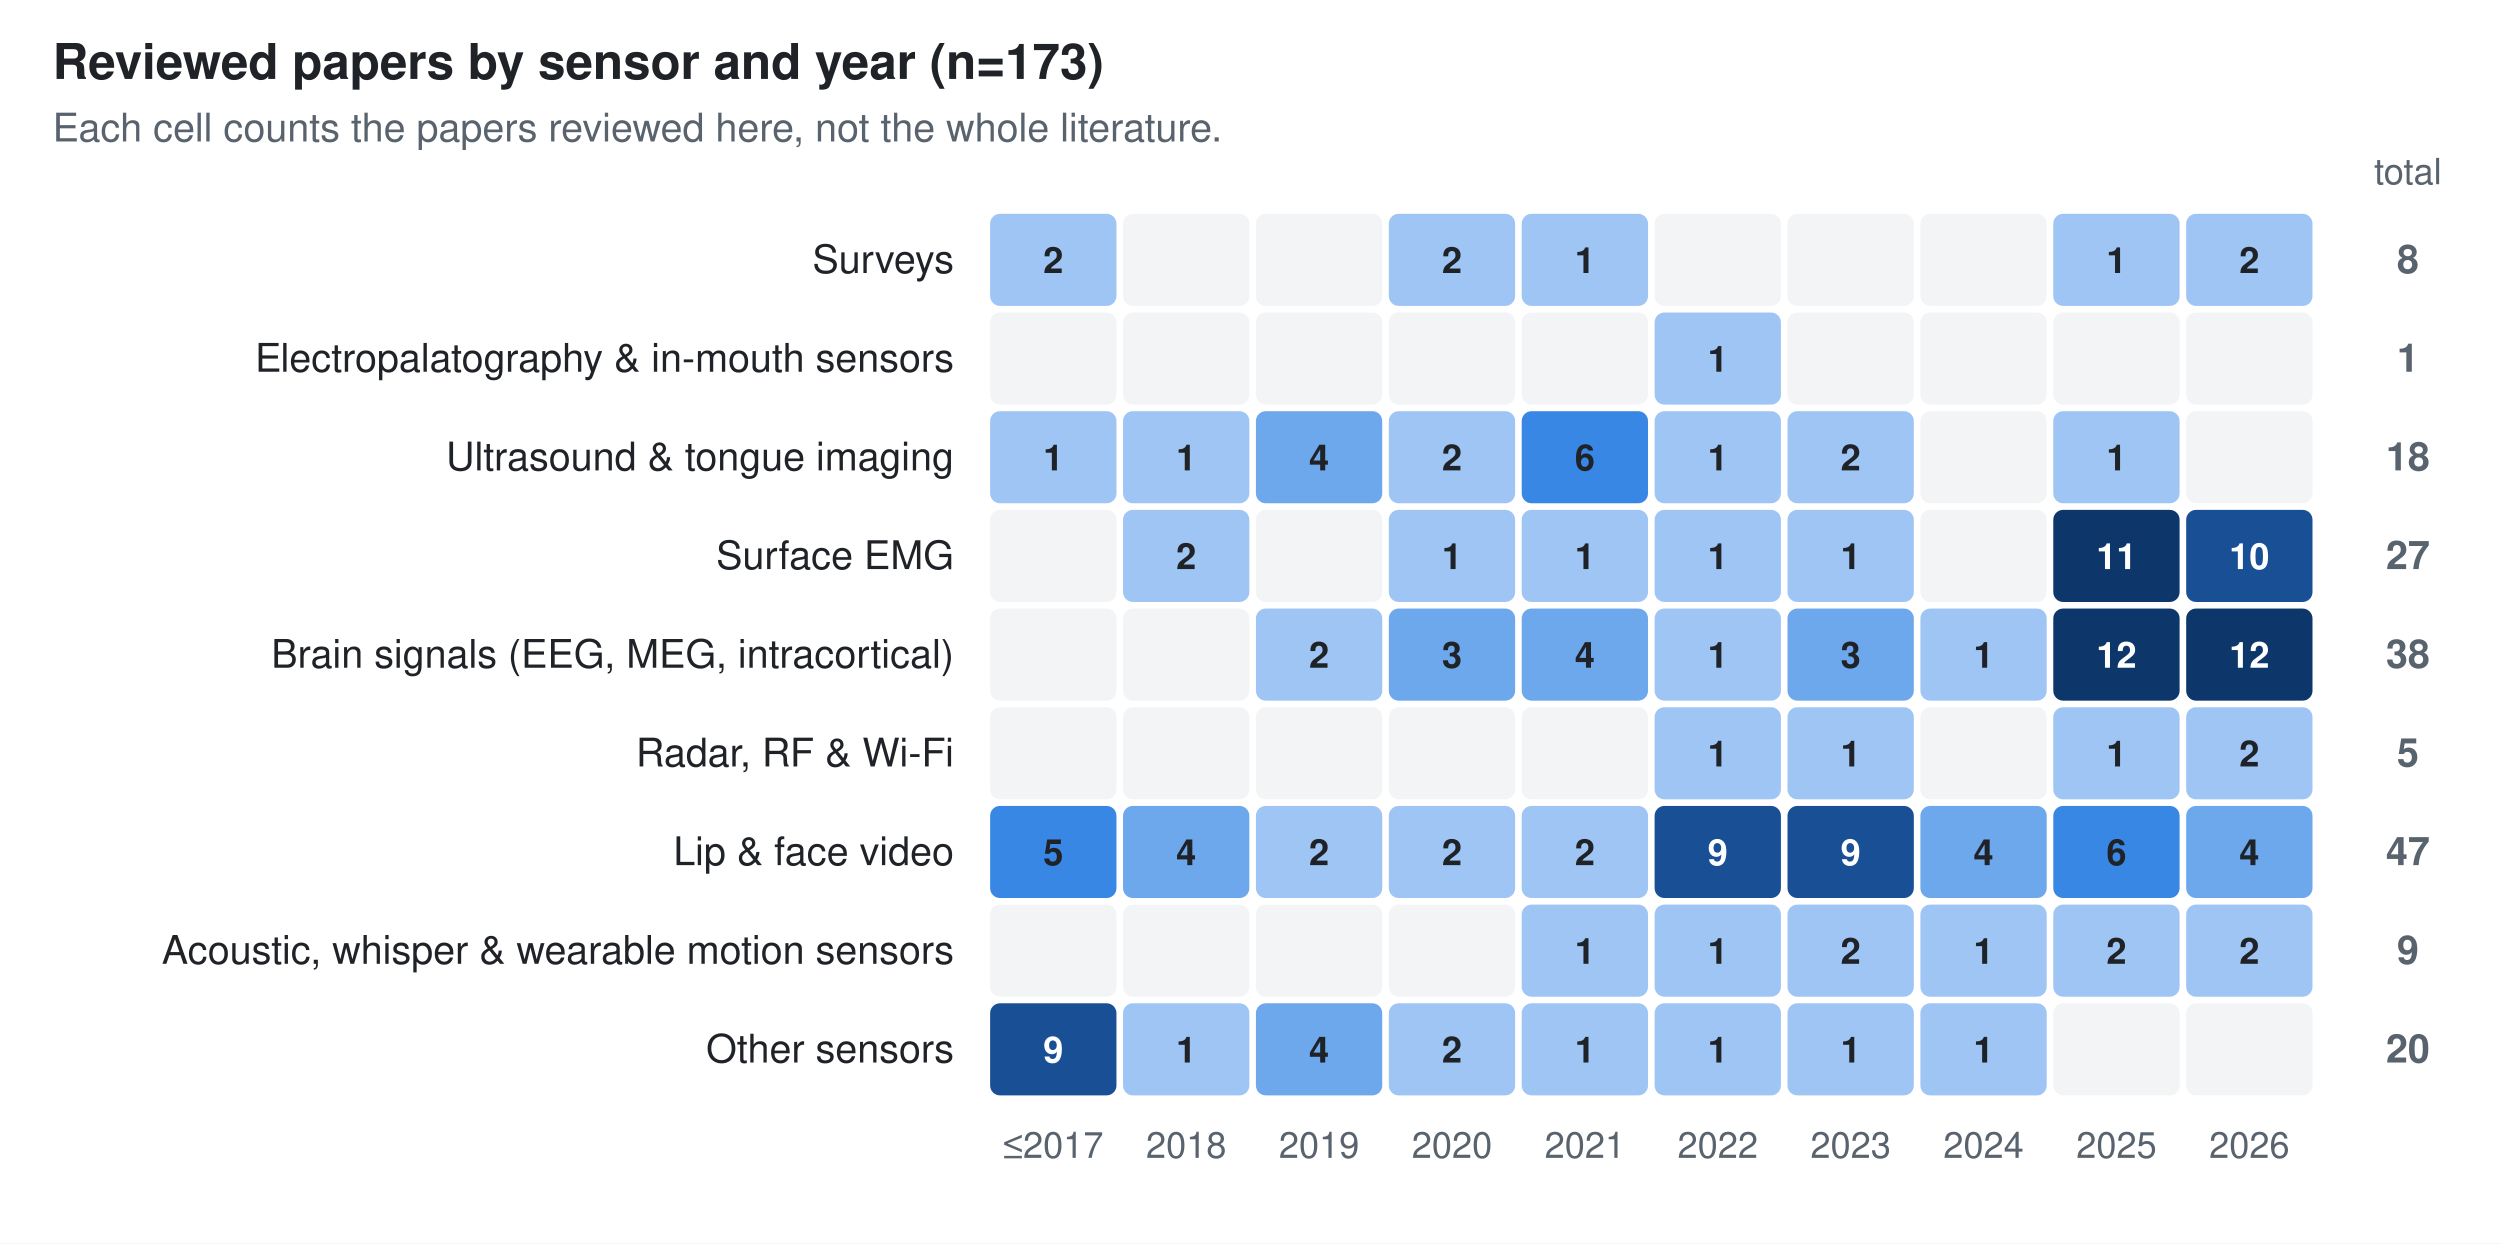
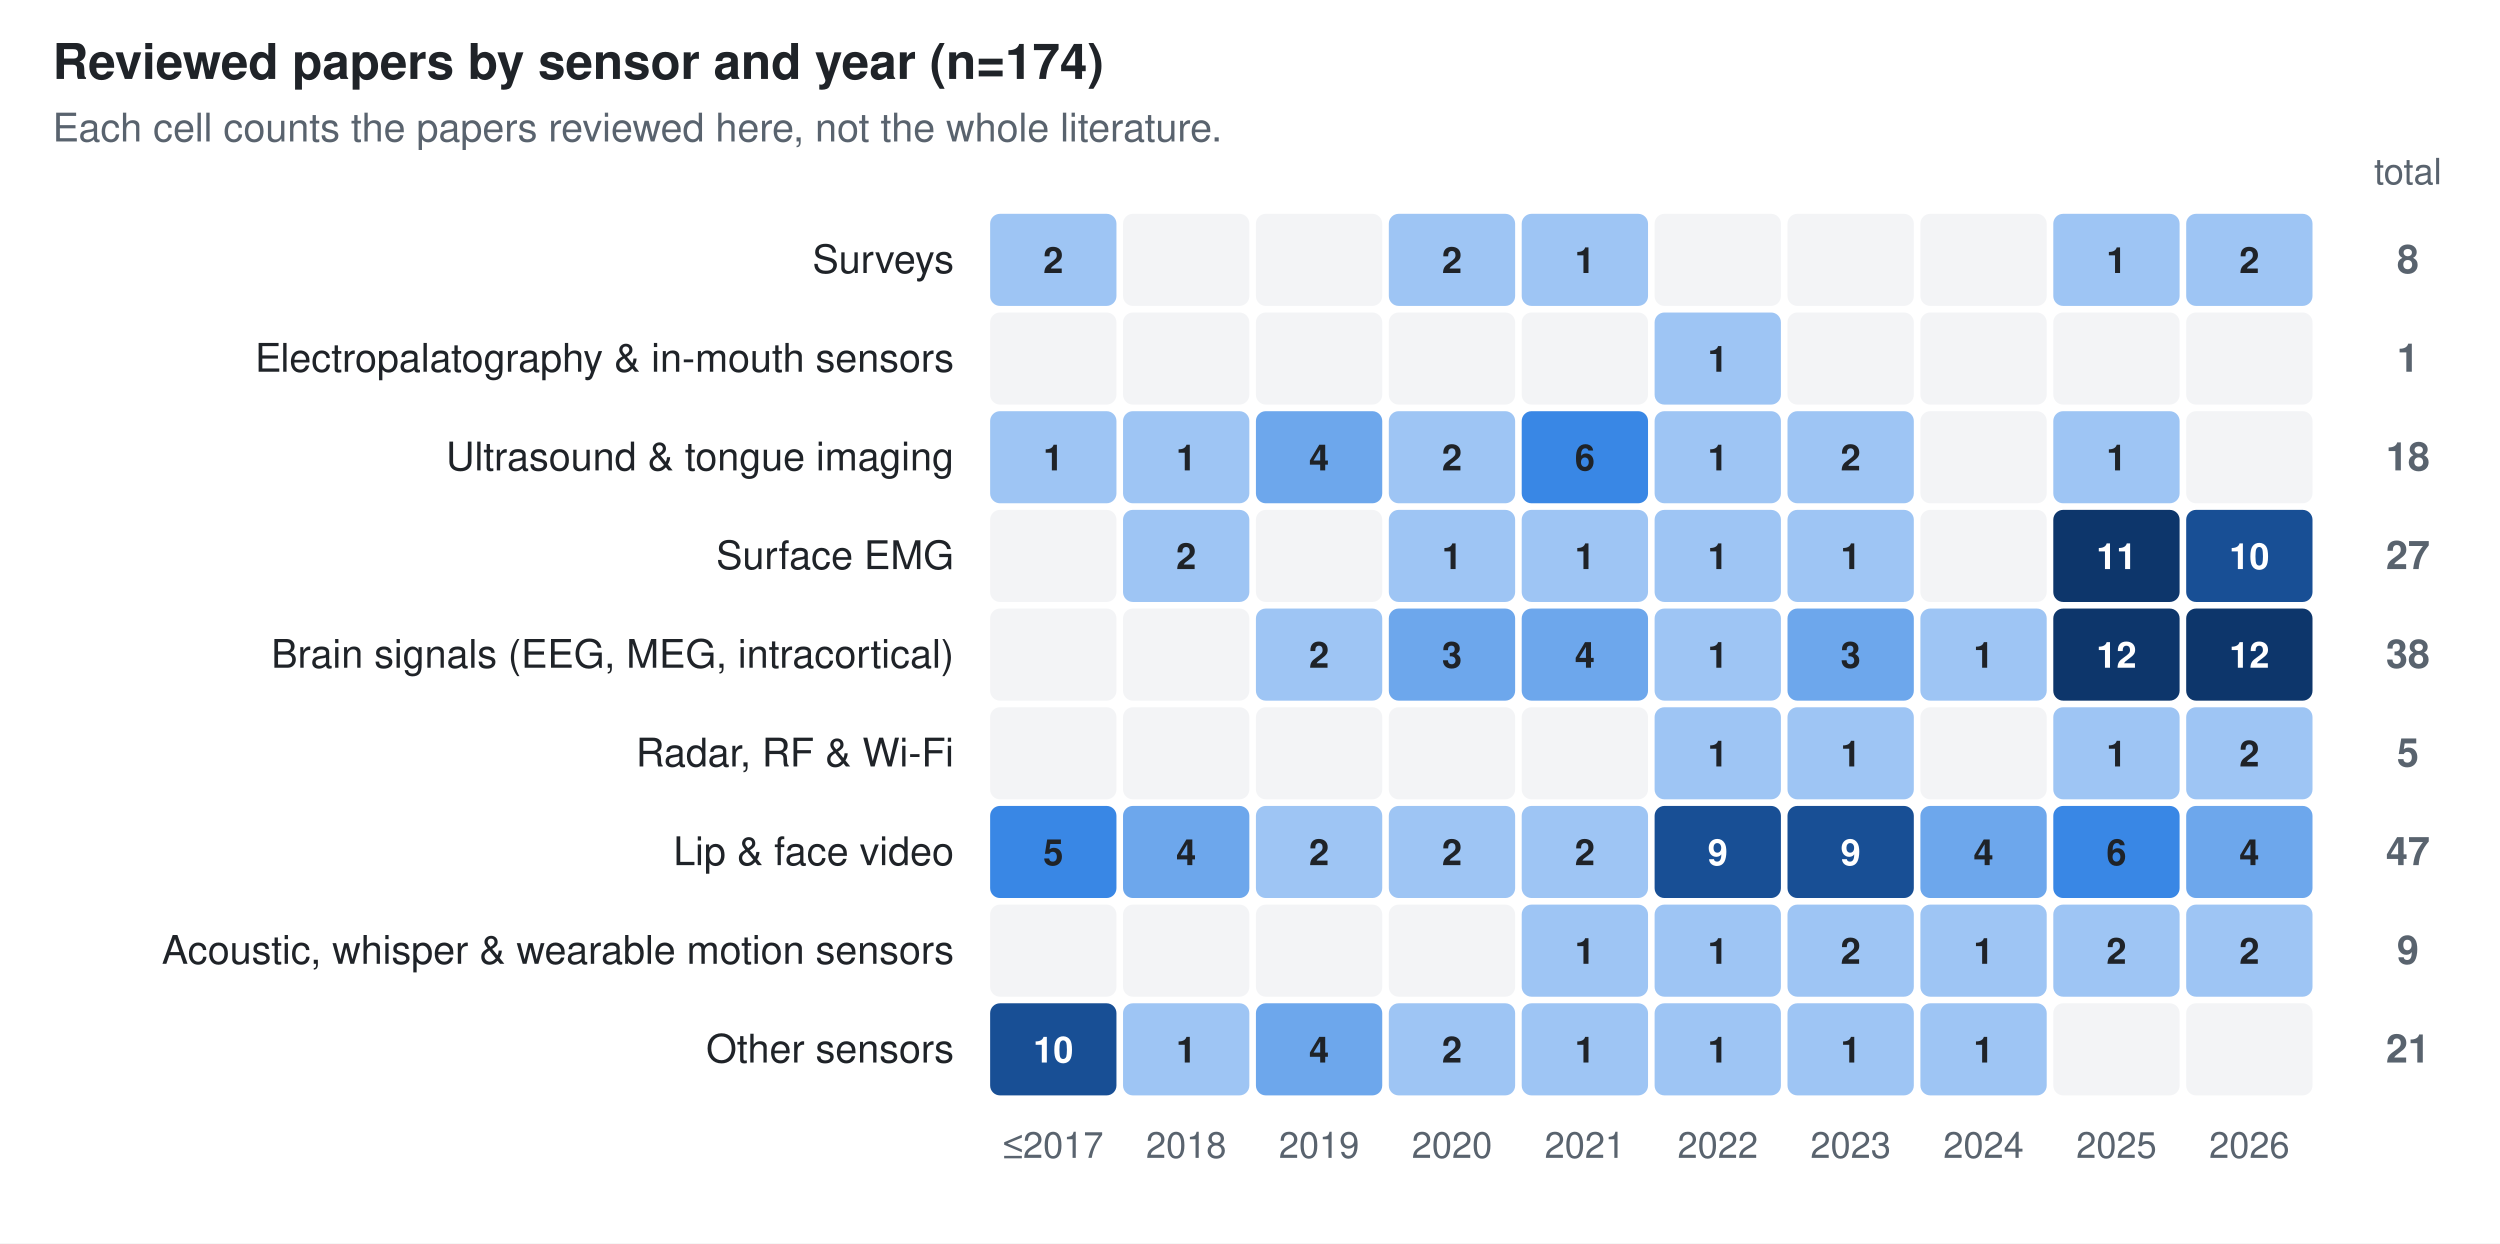
- <svg xmlns="http://www.w3.org/2000/svg" width="760" height="378" viewBox="0 0 760 378" font-family="-apple-system, BlinkMacSystemFont, 'Segoe UI', Helvetica, Arial, sans-serif" role="img" aria-label="Reviewed papers by sensor and year (n=173)">
+ <svg xmlns="http://www.w3.org/2000/svg" width="760" height="378" viewBox="0 0 760 378" font-family="-apple-system, BlinkMacSystemFont, 'Segoe UI', Helvetica, Arial, sans-serif" role="img" aria-label="Reviewed papers by sensor and year (n=174)">
  <rect width="760" height="378" fill="#ffffff" />
-   <text x="16.0" y="24.0" font-size="15" fill="#1f2328" text-anchor="start" font-weight="600">Reviewed papers by sensor and year (n=173)</text>
+   <text x="16.0" y="24.0" font-size="15" fill="#1f2328" text-anchor="start" font-weight="600">Reviewed papers by sensor and year (n=174)</text>
  <text x="16.0" y="43.0" font-size="12" fill="#59636e" text-anchor="start">Each cell counts the papers reviewed here, not the whole literature.</text>
  <text x="320.2" y="352.0" font-size="11" fill="#59636e" text-anchor="middle">≤2017</text>
  <text x="360.6" y="352.0" font-size="11" fill="#59636e" text-anchor="middle">2018</text>
  <text x="401.0" y="352.0" font-size="11" fill="#59636e" text-anchor="middle">2019</text>
  <text x="441.4" y="352.0" font-size="11" fill="#59636e" text-anchor="middle">2020</text>
  <text x="481.8" y="352.0" font-size="11" fill="#59636e" text-anchor="middle">2021</text>
  <text x="522.2" y="352.0" font-size="11" fill="#59636e" text-anchor="middle">2022</text>
  <text x="562.6" y="352.0" font-size="11" fill="#59636e" text-anchor="middle">2023</text>
  <text x="603.0" y="352.0" font-size="11" fill="#59636e" text-anchor="middle">2024</text>
  <text x="643.4" y="352.0" font-size="11" fill="#59636e" text-anchor="middle">2025</text>
  <text x="683.8" y="352.0" font-size="11" fill="#59636e" text-anchor="middle">2026</text>
  <text x="732.0" y="56.0" font-size="11" fill="#59636e" text-anchor="middle">total</text>
  <text x="290.0" y="83.0" font-size="12" fill="#1f2328" text-anchor="end">Surveys</text>
  <rect x="301.0" y="65.0" width="38.4" height="28.0" rx="3" fill="#9ec5f4" />
  <text x="320.2" y="83.0" font-size="11" fill="#1f2328" text-anchor="middle" font-weight="600">2</text>
  <rect x="341.4" y="65.0" width="38.4" height="28.0" rx="3" fill="#f3f4f6" />
  <rect x="381.8" y="65.0" width="38.4" height="28.0" rx="3" fill="#f3f4f6" />
  <rect x="422.2" y="65.0" width="38.4" height="28.0" rx="3" fill="#9ec5f4" />
  <text x="441.4" y="83.0" font-size="11" fill="#1f2328" text-anchor="middle" font-weight="600">2</text>
  <rect x="462.6" y="65.0" width="38.4" height="28.0" rx="3" fill="#9ec5f4" />
  <text x="481.8" y="83.0" font-size="11" fill="#1f2328" text-anchor="middle" font-weight="600">1</text>
  <rect x="503.0" y="65.0" width="38.4" height="28.0" rx="3" fill="#f3f4f6" />
  <rect x="543.4" y="65.0" width="38.4" height="28.0" rx="3" fill="#f3f4f6" />
  <rect x="583.8" y="65.0" width="38.4" height="28.0" rx="3" fill="#f3f4f6" />
  <rect x="624.2" y="65.0" width="38.4" height="28.0" rx="3" fill="#9ec5f4" />
  <text x="643.4" y="83.0" font-size="11" fill="#1f2328" text-anchor="middle" font-weight="600">1</text>
  <rect x="664.6" y="65.0" width="38.4" height="28.0" rx="3" fill="#9ec5f4" />
  <text x="683.8" y="83.0" font-size="11" fill="#1f2328" text-anchor="middle" font-weight="600">2</text>
  <text x="732.0" y="83.0" font-size="12" fill="#59636e" text-anchor="middle" font-weight="600">8</text>
  <text x="290.0" y="113.0" font-size="12" fill="#1f2328" text-anchor="end">Electropalatography &amp; in-mouth sensors</text>
  <rect x="301.0" y="95.0" width="38.4" height="28.0" rx="3" fill="#f3f4f6" />
  <rect x="341.4" y="95.0" width="38.4" height="28.0" rx="3" fill="#f3f4f6" />
  <rect x="381.8" y="95.0" width="38.4" height="28.0" rx="3" fill="#f3f4f6" />
  <rect x="422.2" y="95.0" width="38.4" height="28.0" rx="3" fill="#f3f4f6" />
  <rect x="462.6" y="95.0" width="38.4" height="28.0" rx="3" fill="#f3f4f6" />
  <rect x="503.0" y="95.0" width="38.4" height="28.0" rx="3" fill="#9ec5f4" />
  <text x="522.2" y="113.0" font-size="11" fill="#1f2328" text-anchor="middle" font-weight="600">1</text>
  <rect x="543.4" y="95.0" width="38.4" height="28.0" rx="3" fill="#f3f4f6" />
  <rect x="583.8" y="95.0" width="38.4" height="28.0" rx="3" fill="#f3f4f6" />
  <rect x="624.2" y="95.0" width="38.4" height="28.0" rx="3" fill="#f3f4f6" />
  <rect x="664.6" y="95.0" width="38.4" height="28.0" rx="3" fill="#f3f4f6" />
  <text x="732.0" y="113.0" font-size="12" fill="#59636e" text-anchor="middle" font-weight="600">1</text>
  <text x="290.0" y="143.0" font-size="12" fill="#1f2328" text-anchor="end">Ultrasound &amp; tongue imaging</text>
  <rect x="301.0" y="125.0" width="38.4" height="28.0" rx="3" fill="#9ec5f4" />
  <text x="320.2" y="143.0" font-size="11" fill="#1f2328" text-anchor="middle" font-weight="600">1</text>
  <rect x="341.4" y="125.0" width="38.4" height="28.0" rx="3" fill="#9ec5f4" />
  <text x="360.6" y="143.0" font-size="11" fill="#1f2328" text-anchor="middle" font-weight="600">1</text>
  <rect x="381.8" y="125.0" width="38.4" height="28.0" rx="3" fill="#6da7ec" />
  <text x="401.0" y="143.0" font-size="11" fill="#1f2328" text-anchor="middle" font-weight="600">4</text>
  <rect x="422.2" y="125.0" width="38.4" height="28.0" rx="3" fill="#9ec5f4" />
  <text x="441.4" y="143.0" font-size="11" fill="#1f2328" text-anchor="middle" font-weight="600">2</text>
  <rect x="462.6" y="125.0" width="38.4" height="28.0" rx="3" fill="#3987e5" />
  <text x="481.8" y="143.0" font-size="11" fill="#1f2328" text-anchor="middle" font-weight="600">6</text>
  <rect x="503.0" y="125.0" width="38.4" height="28.0" rx="3" fill="#9ec5f4" />
  <text x="522.2" y="143.0" font-size="11" fill="#1f2328" text-anchor="middle" font-weight="600">1</text>
  <rect x="543.4" y="125.0" width="38.4" height="28.0" rx="3" fill="#9ec5f4" />
  <text x="562.6" y="143.0" font-size="11" fill="#1f2328" text-anchor="middle" font-weight="600">2</text>
  <rect x="583.8" y="125.0" width="38.4" height="28.0" rx="3" fill="#f3f4f6" />
  <rect x="624.2" y="125.0" width="38.4" height="28.0" rx="3" fill="#9ec5f4" />
  <text x="643.4" y="143.0" font-size="11" fill="#1f2328" text-anchor="middle" font-weight="600">1</text>
  <rect x="664.6" y="125.0" width="38.4" height="28.0" rx="3" fill="#f3f4f6" />
  <text x="732.0" y="143.0" font-size="12" fill="#59636e" text-anchor="middle" font-weight="600">18</text>
  <text x="290.0" y="173.0" font-size="12" fill="#1f2328" text-anchor="end">Surface EMG</text>
  <rect x="301.0" y="155.0" width="38.4" height="28.0" rx="3" fill="#f3f4f6" />
  <rect x="341.4" y="155.0" width="38.4" height="28.0" rx="3" fill="#9ec5f4" />
  <text x="360.6" y="173.0" font-size="11" fill="#1f2328" text-anchor="middle" font-weight="600">2</text>
  <rect x="381.8" y="155.0" width="38.4" height="28.0" rx="3" fill="#f3f4f6" />
  <rect x="422.2" y="155.0" width="38.4" height="28.0" rx="3" fill="#9ec5f4" />
  <text x="441.4" y="173.0" font-size="11" fill="#1f2328" text-anchor="middle" font-weight="600">1</text>
  <rect x="462.6" y="155.0" width="38.4" height="28.0" rx="3" fill="#9ec5f4" />
  <text x="481.8" y="173.0" font-size="11" fill="#1f2328" text-anchor="middle" font-weight="600">1</text>
  <rect x="503.0" y="155.0" width="38.4" height="28.0" rx="3" fill="#9ec5f4" />
  <text x="522.2" y="173.0" font-size="11" fill="#1f2328" text-anchor="middle" font-weight="600">1</text>
  <rect x="543.4" y="155.0" width="38.4" height="28.0" rx="3" fill="#9ec5f4" />
  <text x="562.6" y="173.0" font-size="11" fill="#1f2328" text-anchor="middle" font-weight="600">1</text>
  <rect x="583.8" y="155.0" width="38.4" height="28.0" rx="3" fill="#f3f4f6" />
  <rect x="624.2" y="155.0" width="38.4" height="28.0" rx="3" fill="#0d366b" />
  <text x="643.4" y="173.0" font-size="11" fill="#ffffff" text-anchor="middle" font-weight="600">11</text>
  <rect x="664.6" y="155.0" width="38.4" height="28.0" rx="3" fill="#184f95" />
  <text x="683.8" y="173.0" font-size="11" fill="#ffffff" text-anchor="middle" font-weight="600">10</text>
  <text x="732.0" y="173.0" font-size="12" fill="#59636e" text-anchor="middle" font-weight="600">27</text>
  <text x="290.0" y="203.0" font-size="12" fill="#1f2328" text-anchor="end">Brain signals (EEG, MEG, intracortical)</text>
  <rect x="301.0" y="185.0" width="38.4" height="28.0" rx="3" fill="#f3f4f6" />
  <rect x="341.4" y="185.0" width="38.4" height="28.0" rx="3" fill="#f3f4f6" />
  <rect x="381.8" y="185.0" width="38.4" height="28.0" rx="3" fill="#9ec5f4" />
  <text x="401.0" y="203.0" font-size="11" fill="#1f2328" text-anchor="middle" font-weight="600">2</text>
  <rect x="422.2" y="185.0" width="38.4" height="28.0" rx="3" fill="#6da7ec" />
  <text x="441.4" y="203.0" font-size="11" fill="#1f2328" text-anchor="middle" font-weight="600">3</text>
  <rect x="462.6" y="185.0" width="38.4" height="28.0" rx="3" fill="#6da7ec" />
  <text x="481.8" y="203.0" font-size="11" fill="#1f2328" text-anchor="middle" font-weight="600">4</text>
  <rect x="503.0" y="185.0" width="38.4" height="28.0" rx="3" fill="#9ec5f4" />
  <text x="522.2" y="203.0" font-size="11" fill="#1f2328" text-anchor="middle" font-weight="600">1</text>
  <rect x="543.4" y="185.0" width="38.4" height="28.0" rx="3" fill="#6da7ec" />
  <text x="562.6" y="203.0" font-size="11" fill="#1f2328" text-anchor="middle" font-weight="600">3</text>
  <rect x="583.8" y="185.0" width="38.4" height="28.0" rx="3" fill="#9ec5f4" />
  <text x="603.0" y="203.0" font-size="11" fill="#1f2328" text-anchor="middle" font-weight="600">1</text>
  <rect x="624.2" y="185.0" width="38.4" height="28.0" rx="3" fill="#0d366b" />
  <text x="643.4" y="203.0" font-size="11" fill="#ffffff" text-anchor="middle" font-weight="600">12</text>
  <rect x="664.6" y="185.0" width="38.4" height="28.0" rx="3" fill="#0d366b" />
  <text x="683.8" y="203.0" font-size="11" fill="#ffffff" text-anchor="middle" font-weight="600">12</text>
  <text x="732.0" y="203.0" font-size="12" fill="#59636e" text-anchor="middle" font-weight="600">38</text>
  <text x="290.0" y="233.0" font-size="12" fill="#1f2328" text-anchor="end">Radar, RF &amp; Wi-Fi</text>
  <rect x="301.0" y="215.0" width="38.4" height="28.0" rx="3" fill="#f3f4f6" />
  <rect x="341.4" y="215.0" width="38.4" height="28.0" rx="3" fill="#f3f4f6" />
  <rect x="381.8" y="215.0" width="38.4" height="28.0" rx="3" fill="#f3f4f6" />
  <rect x="422.2" y="215.0" width="38.4" height="28.0" rx="3" fill="#f3f4f6" />
  <rect x="462.6" y="215.0" width="38.4" height="28.0" rx="3" fill="#f3f4f6" />
  <rect x="503.0" y="215.0" width="38.4" height="28.0" rx="3" fill="#9ec5f4" />
  <text x="522.2" y="233.0" font-size="11" fill="#1f2328" text-anchor="middle" font-weight="600">1</text>
  <rect x="543.4" y="215.0" width="38.4" height="28.0" rx="3" fill="#9ec5f4" />
  <text x="562.6" y="233.0" font-size="11" fill="#1f2328" text-anchor="middle" font-weight="600">1</text>
  <rect x="583.8" y="215.0" width="38.4" height="28.0" rx="3" fill="#f3f4f6" />
  <rect x="624.2" y="215.0" width="38.4" height="28.0" rx="3" fill="#9ec5f4" />
  <text x="643.4" y="233.0" font-size="11" fill="#1f2328" text-anchor="middle" font-weight="600">1</text>
  <rect x="664.6" y="215.0" width="38.4" height="28.0" rx="3" fill="#9ec5f4" />
  <text x="683.8" y="233.0" font-size="11" fill="#1f2328" text-anchor="middle" font-weight="600">2</text>
  <text x="732.0" y="233.0" font-size="12" fill="#59636e" text-anchor="middle" font-weight="600">5</text>
  <text x="290.0" y="263.0" font-size="12" fill="#1f2328" text-anchor="end">Lip &amp; face video</text>
  <rect x="301.0" y="245.0" width="38.4" height="28.0" rx="3" fill="#3987e5" />
  <text x="320.2" y="263.0" font-size="11" fill="#1f2328" text-anchor="middle" font-weight="600">5</text>
  <rect x="341.4" y="245.0" width="38.4" height="28.0" rx="3" fill="#6da7ec" />
  <text x="360.6" y="263.0" font-size="11" fill="#1f2328" text-anchor="middle" font-weight="600">4</text>
  <rect x="381.8" y="245.0" width="38.4" height="28.0" rx="3" fill="#9ec5f4" />
  <text x="401.0" y="263.0" font-size="11" fill="#1f2328" text-anchor="middle" font-weight="600">2</text>
  <rect x="422.2" y="245.0" width="38.4" height="28.0" rx="3" fill="#9ec5f4" />
  <text x="441.4" y="263.0" font-size="11" fill="#1f2328" text-anchor="middle" font-weight="600">2</text>
  <rect x="462.6" y="245.0" width="38.4" height="28.0" rx="3" fill="#9ec5f4" />
  <text x="481.8" y="263.0" font-size="11" fill="#1f2328" text-anchor="middle" font-weight="600">2</text>
  <rect x="503.0" y="245.0" width="38.4" height="28.0" rx="3" fill="#184f95" />
  <text x="522.2" y="263.0" font-size="11" fill="#ffffff" text-anchor="middle" font-weight="600">9</text>
  <rect x="543.4" y="245.0" width="38.4" height="28.0" rx="3" fill="#184f95" />
  <text x="562.6" y="263.0" font-size="11" fill="#ffffff" text-anchor="middle" font-weight="600">9</text>
  <rect x="583.8" y="245.0" width="38.4" height="28.0" rx="3" fill="#6da7ec" />
  <text x="603.0" y="263.0" font-size="11" fill="#1f2328" text-anchor="middle" font-weight="600">4</text>
  <rect x="624.2" y="245.0" width="38.4" height="28.0" rx="3" fill="#3987e5" />
  <text x="643.4" y="263.0" font-size="11" fill="#1f2328" text-anchor="middle" font-weight="600">6</text>
  <rect x="664.6" y="245.0" width="38.4" height="28.0" rx="3" fill="#6da7ec" />
  <text x="683.8" y="263.0" font-size="11" fill="#1f2328" text-anchor="middle" font-weight="600">4</text>
  <text x="732.0" y="263.0" font-size="12" fill="#59636e" text-anchor="middle" font-weight="600">47</text>
  <text x="290.0" y="293.0" font-size="12" fill="#1f2328" text-anchor="end">Acoustic, whisper &amp; wearable motion sensors</text>
  <rect x="301.0" y="275.0" width="38.4" height="28.0" rx="3" fill="#f3f4f6" />
  <rect x="341.4" y="275.0" width="38.4" height="28.0" rx="3" fill="#f3f4f6" />
  <rect x="381.8" y="275.0" width="38.4" height="28.0" rx="3" fill="#f3f4f6" />
  <rect x="422.2" y="275.0" width="38.4" height="28.0" rx="3" fill="#f3f4f6" />
  <rect x="462.6" y="275.0" width="38.4" height="28.0" rx="3" fill="#9ec5f4" />
  <text x="481.8" y="293.0" font-size="11" fill="#1f2328" text-anchor="middle" font-weight="600">1</text>
  <rect x="503.0" y="275.0" width="38.4" height="28.0" rx="3" fill="#9ec5f4" />
  <text x="522.2" y="293.0" font-size="11" fill="#1f2328" text-anchor="middle" font-weight="600">1</text>
  <rect x="543.4" y="275.0" width="38.4" height="28.0" rx="3" fill="#9ec5f4" />
  <text x="562.6" y="293.0" font-size="11" fill="#1f2328" text-anchor="middle" font-weight="600">2</text>
  <rect x="583.8" y="275.0" width="38.4" height="28.0" rx="3" fill="#9ec5f4" />
  <text x="603.0" y="293.0" font-size="11" fill="#1f2328" text-anchor="middle" font-weight="600">1</text>
  <rect x="624.2" y="275.0" width="38.4" height="28.0" rx="3" fill="#9ec5f4" />
  <text x="643.4" y="293.0" font-size="11" fill="#1f2328" text-anchor="middle" font-weight="600">2</text>
  <rect x="664.6" y="275.0" width="38.4" height="28.0" rx="3" fill="#9ec5f4" />
  <text x="683.8" y="293.0" font-size="11" fill="#1f2328" text-anchor="middle" font-weight="600">2</text>
  <text x="732.0" y="293.0" font-size="12" fill="#59636e" text-anchor="middle" font-weight="600">9</text>
  <text x="290.0" y="323.0" font-size="12" fill="#1f2328" text-anchor="end">Other sensors</text>
  <rect x="301.0" y="305.0" width="38.4" height="28.0" rx="3" fill="#184f95" />
-   <text x="320.2" y="323.0" font-size="11" fill="#ffffff" text-anchor="middle" font-weight="600">9</text>
+   <text x="320.2" y="323.0" font-size="11" fill="#ffffff" text-anchor="middle" font-weight="600">10</text>
  <rect x="341.4" y="305.0" width="38.4" height="28.0" rx="3" fill="#9ec5f4" />
  <text x="360.6" y="323.0" font-size="11" fill="#1f2328" text-anchor="middle" font-weight="600">1</text>
  <rect x="381.8" y="305.0" width="38.4" height="28.0" rx="3" fill="#6da7ec" />
  <text x="401.0" y="323.0" font-size="11" fill="#1f2328" text-anchor="middle" font-weight="600">4</text>
  <rect x="422.2" y="305.0" width="38.4" height="28.0" rx="3" fill="#9ec5f4" />
  <text x="441.4" y="323.0" font-size="11" fill="#1f2328" text-anchor="middle" font-weight="600">2</text>
  <rect x="462.6" y="305.0" width="38.4" height="28.0" rx="3" fill="#9ec5f4" />
  <text x="481.8" y="323.0" font-size="11" fill="#1f2328" text-anchor="middle" font-weight="600">1</text>
  <rect x="503.0" y="305.0" width="38.4" height="28.0" rx="3" fill="#9ec5f4" />
  <text x="522.2" y="323.0" font-size="11" fill="#1f2328" text-anchor="middle" font-weight="600">1</text>
  <rect x="543.4" y="305.0" width="38.4" height="28.0" rx="3" fill="#9ec5f4" />
  <text x="562.6" y="323.0" font-size="11" fill="#1f2328" text-anchor="middle" font-weight="600">1</text>
  <rect x="583.8" y="305.0" width="38.4" height="28.0" rx="3" fill="#9ec5f4" />
  <text x="603.0" y="323.0" font-size="11" fill="#1f2328" text-anchor="middle" font-weight="600">1</text>
  <rect x="624.2" y="305.0" width="38.4" height="28.0" rx="3" fill="#f3f4f6" />
  <rect x="664.6" y="305.0" width="38.4" height="28.0" rx="3" fill="#f3f4f6" />
-   <text x="732.0" y="323.0" font-size="12" fill="#59636e" text-anchor="middle" font-weight="600">20</text>
+   <text x="732.0" y="323.0" font-size="12" fill="#59636e" text-anchor="middle" font-weight="600">21</text>
</svg>
